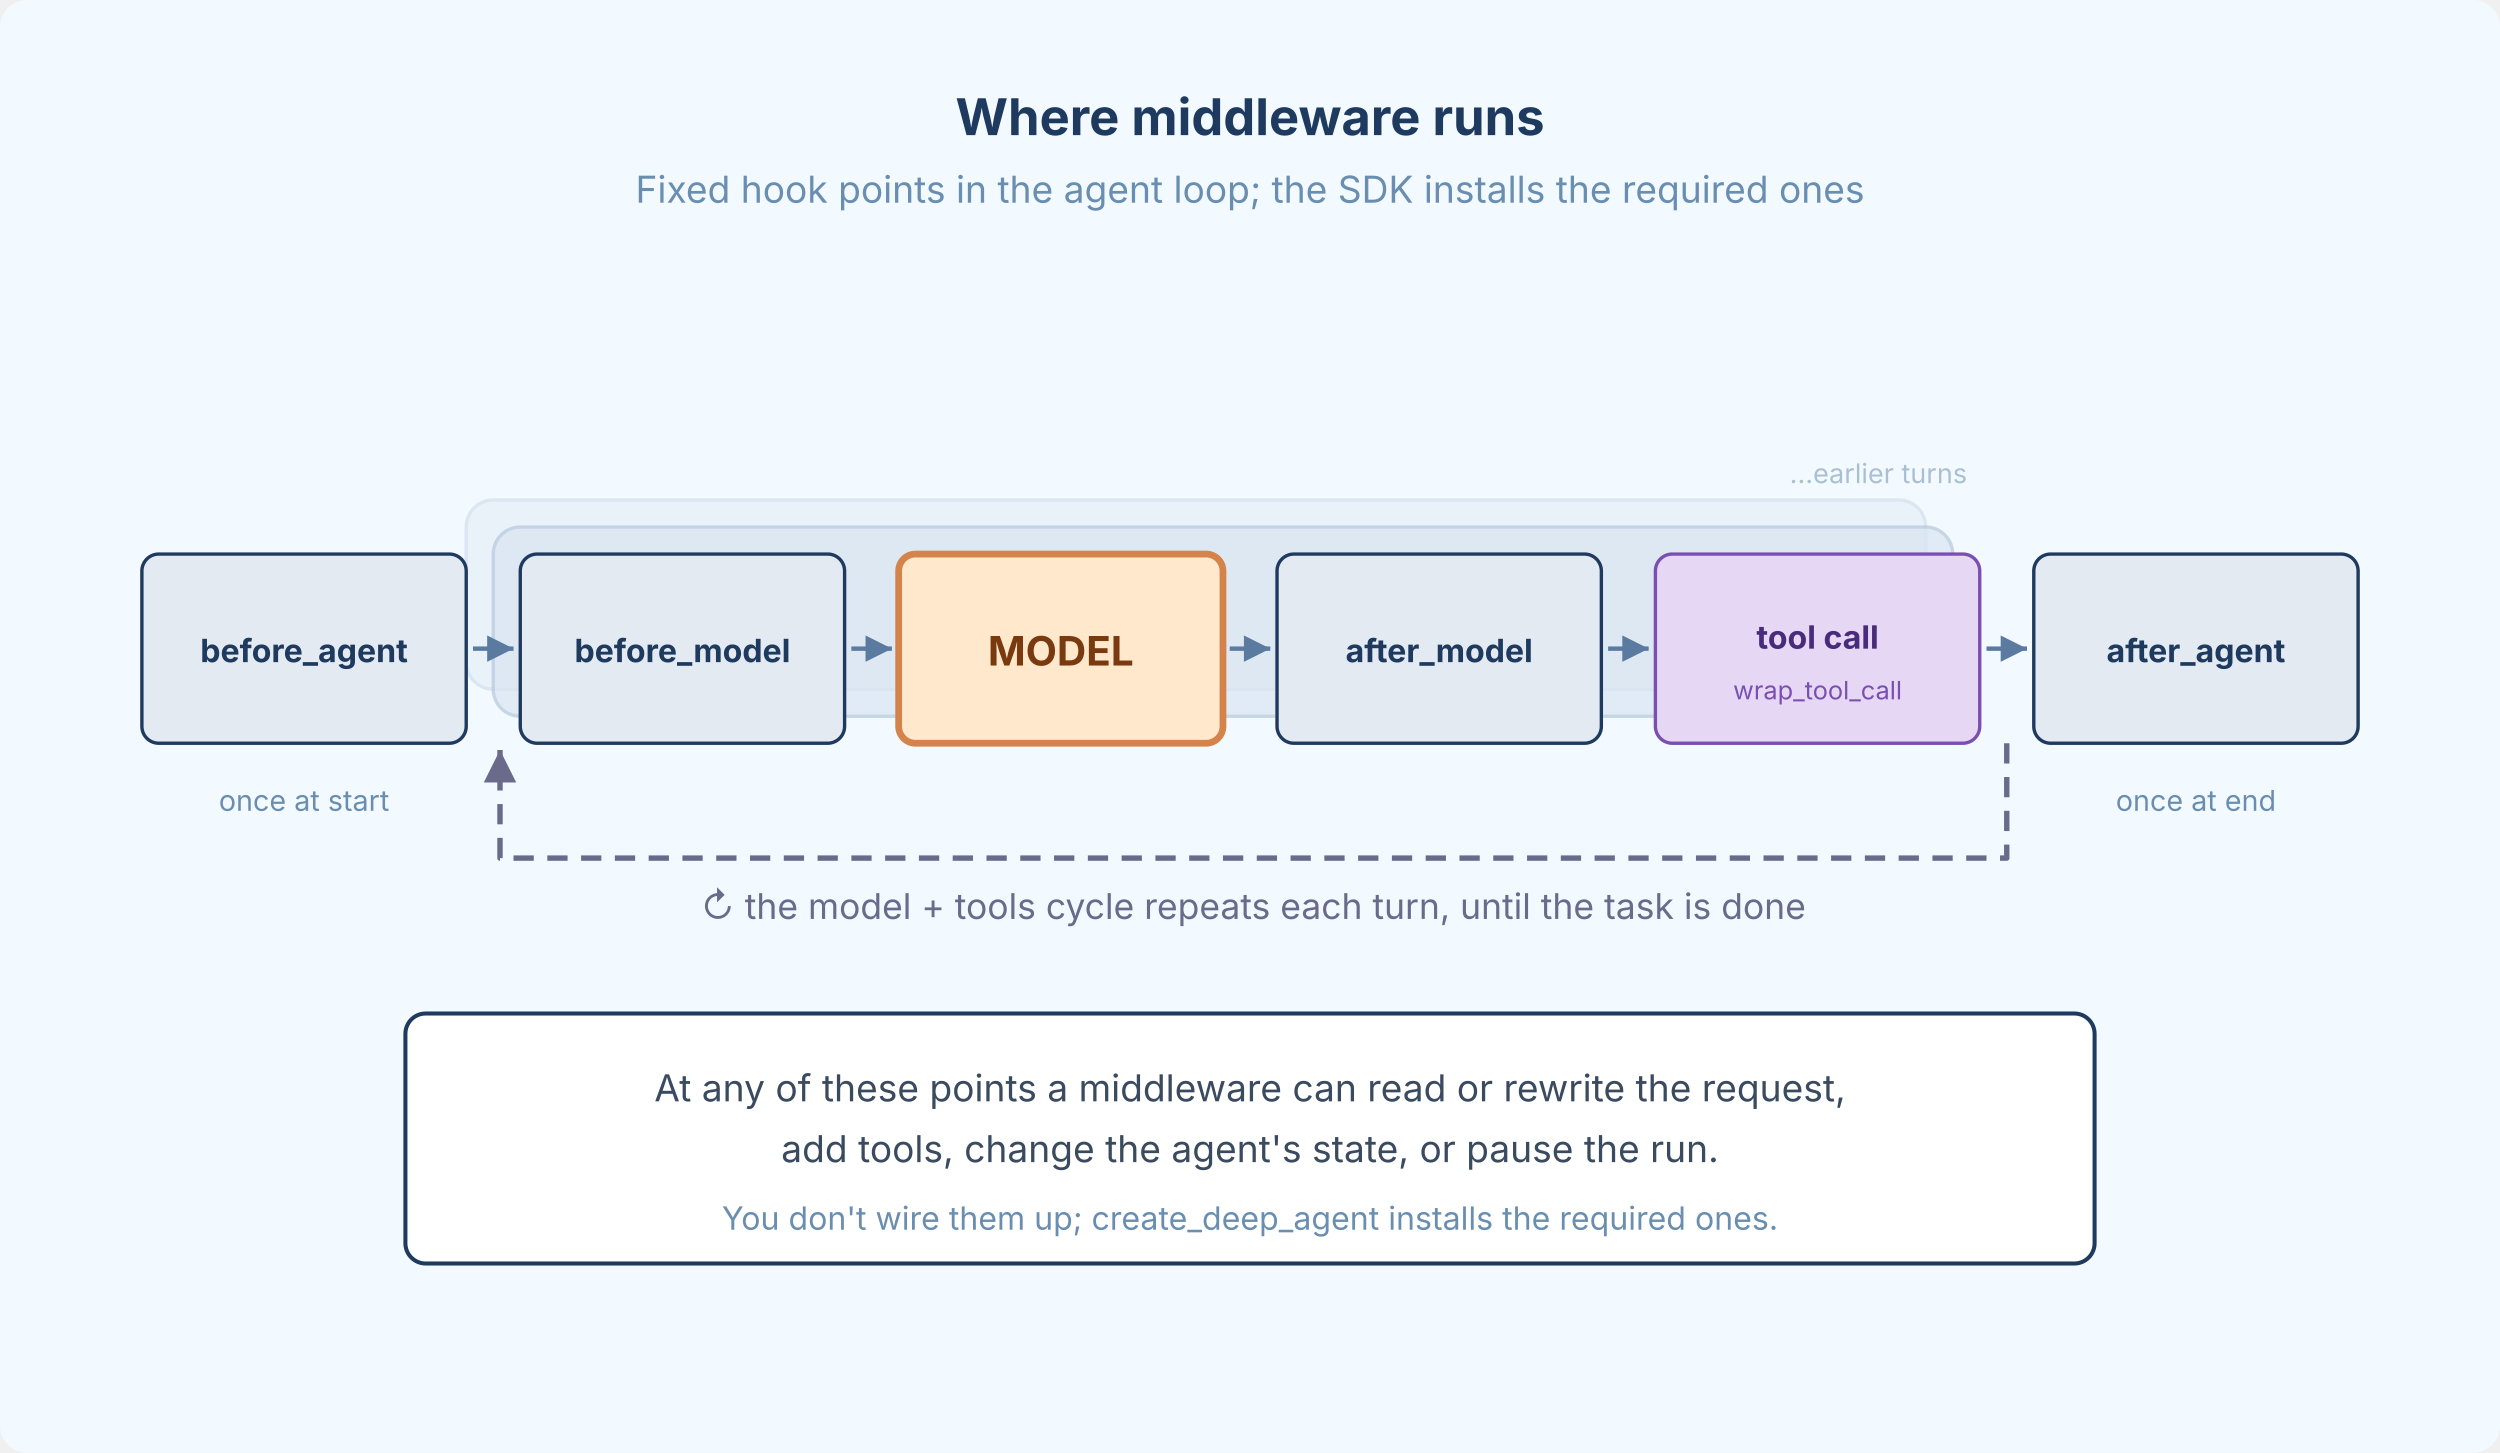
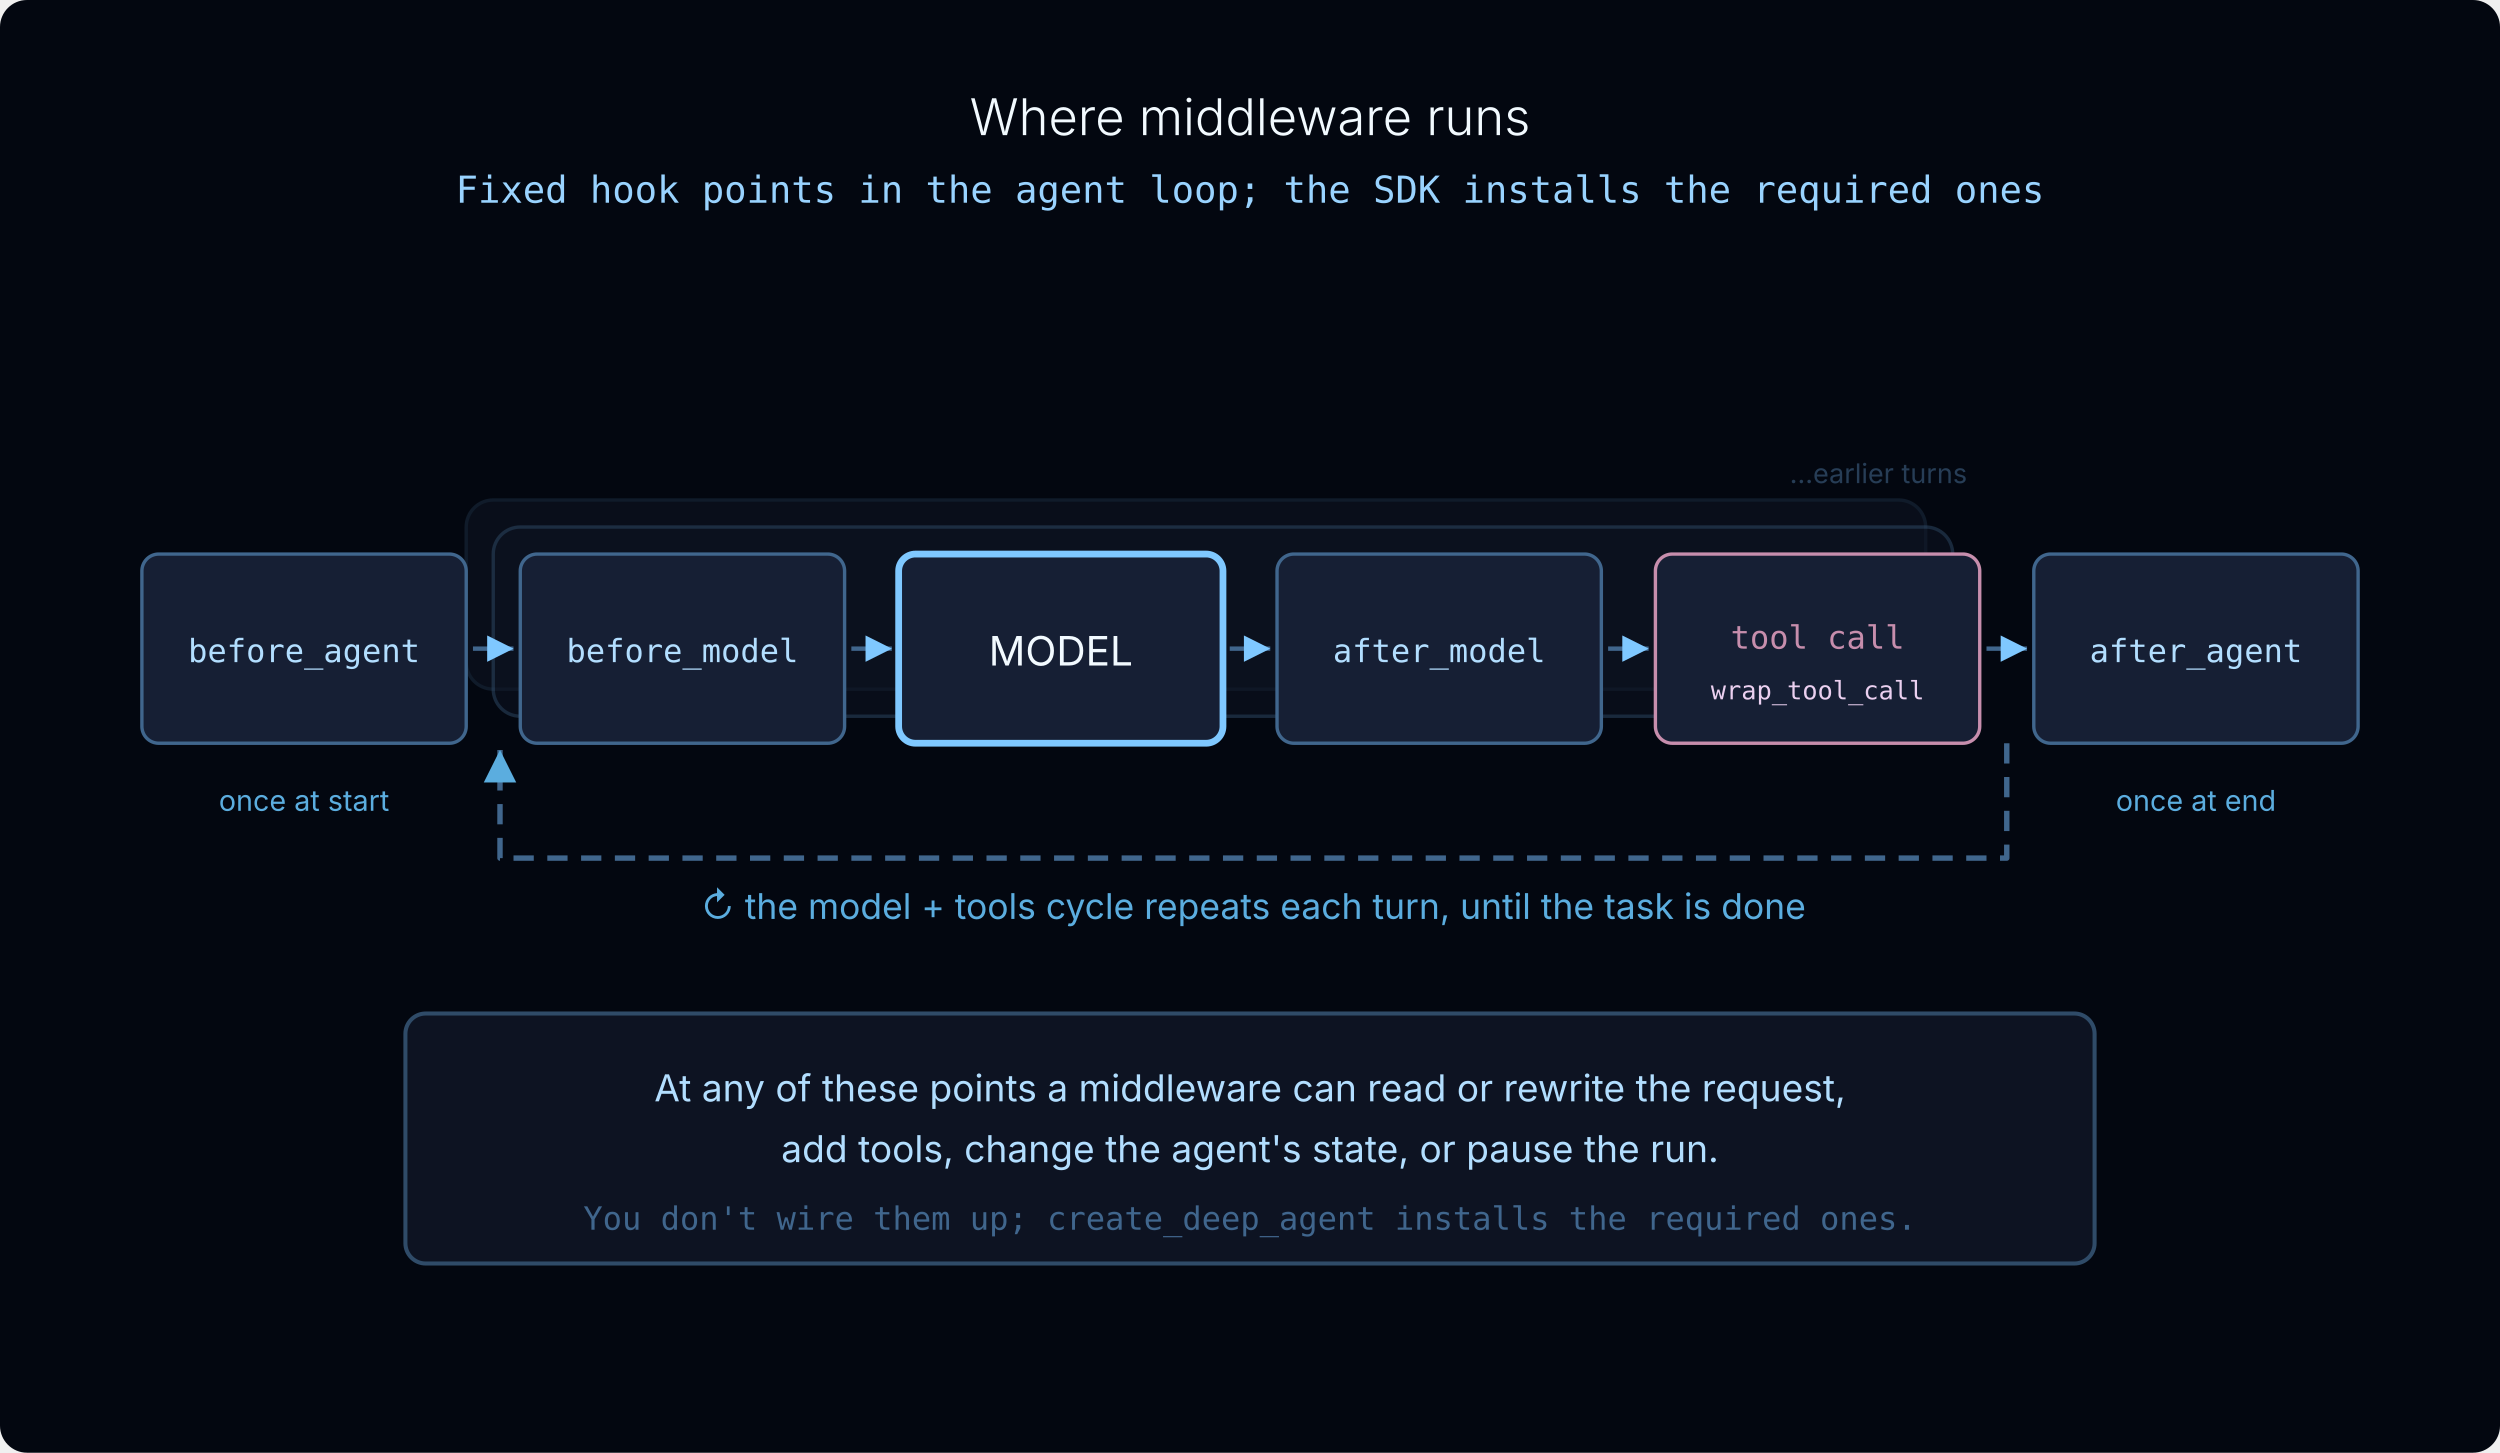
- <svg xmlns="http://www.w3.org/2000/svg" width="740" height="430" font-family="-apple-system, BlinkMacSystemFont, 'Segoe UI', sans-serif">
+ <svg xmlns="http://www.w3.org/2000/svg" width="740" height="430" font-family="'Inter', -apple-system, BlinkMacSystemFont, 'Segoe UI', sans-serif">
  <defs>
    <marker id="mw1-arr" markerWidth="8" markerHeight="8" refX="6" refY="3" orient="auto">
-       <path d="M0,0 L6,3 L0,6 Z" fill="#5A7A9F" />
+       <path d="M0,0 L6,3 L0,6 Z" fill="#7FC8FF" />
    </marker>
    <marker id="mw1-loop" markerWidth="9" markerHeight="9" refX="6" refY="3" orient="auto">
-       <path d="M0,0 L6,3 L0,6 Z" fill="#6A6A8A" />
+       <path d="M0,0 L6,3 L0,6 Z" fill="#5BADDF" />
    </marker>
  </defs>
-   <rect width="740" height="430" fill="#F2FAFF" rx="8" />
-   <text x="370" y="40" text-anchor="middle" font-size="15" font-weight="700" fill="#1E3A5F">Where middleware runs</text>
-   <text x="370" y="60" text-anchor="middle" font-size="11" fill="#6A8EB0">Fixed hook points in the agent loop; the SDK installs the required ones</text>
-   <rect x="138" y="148" width="432" height="56" rx="8" fill="#E2EAF4" stroke="#C2D2E4" stroke-width="1" opacity="0.5" />
-   <rect x="146" y="156" width="432" height="56" rx="8" fill="#D9E4F1" stroke="#B4C6DD" stroke-width="1" opacity="0.7" />
-   <text x="556" y="143" text-anchor="middle" font-size="8" fill="#9AB0C8" opacity="0.8">…earlier turns</text>
-   <rect x="42" y="164" width="96" height="56" rx="5" fill="#E3EAF2" stroke="#1E3A5F" stroke-width="1" />
-   <text x="90" y="196" text-anchor="middle" font-size="9.5" font-weight="700" fill="#1E3A5F">before_agent</text>
-   <rect x="154" y="164" width="96" height="56" rx="5" fill="#E3EAF2" stroke="#1E3A5F" stroke-width="1" />
-   <text x="202" y="196" text-anchor="middle" font-size="9.5" font-weight="700" fill="#1E3A5F">before_model</text>
-   <rect x="266" y="164" width="96" height="56" rx="5" fill="#FFE8CC" stroke="#D4834A" stroke-width="2" />
-   <text x="314" y="197" text-anchor="middle" font-size="12" font-weight="700" fill="#7A3A10">MODEL</text>
-   <rect x="378" y="164" width="96" height="56" rx="5" fill="#E3EAF2" stroke="#1E3A5F" stroke-width="1" />
-   <text x="426" y="196" text-anchor="middle" font-size="9.5" font-weight="700" fill="#1E3A5F">after_model</text>
-   <rect x="490" y="164" width="96" height="56" rx="5" fill="#E6D8F5" stroke="#7A4FB0" stroke-width="1" />
-   <text x="538" y="192" text-anchor="middle" font-size="9.5" font-weight="700" fill="#4A2A7A">tool call</text>
-   <text x="538" y="207" text-anchor="middle" font-size="7.5" fill="#7A4FB0">wrap_tool_call</text>
-   <rect x="602" y="164" width="96" height="56" rx="5" fill="#E3EAF2" stroke="#1E3A5F" stroke-width="1" />
-   <text x="650" y="196" text-anchor="middle" font-size="9.5" font-weight="700" fill="#1E3A5F">after_agent</text>
-   <line x1="140" y1="192" x2="152" y2="192" stroke="#5A7A9F" stroke-width="1.3" marker-end="url(#mw1-arr)" />
-   <line x1="252" y1="192" x2="264" y2="192" stroke="#5A7A9F" stroke-width="1.3" marker-end="url(#mw1-arr)" />
-   <line x1="364" y1="192" x2="376" y2="192" stroke="#5A7A9F" stroke-width="1.3" marker-end="url(#mw1-arr)" />
-   <line x1="476" y1="192" x2="488" y2="192" stroke="#5A7A9F" stroke-width="1.3" marker-end="url(#mw1-arr)" />
-   <line x1="588" y1="192" x2="600" y2="192" stroke="#5A7A9F" stroke-width="1.3" marker-end="url(#mw1-arr)" />
-   <text x="90" y="240" text-anchor="middle" font-size="8.5" fill="#6A8EB0">once at start</text>
-   <text x="650" y="240" text-anchor="middle" font-size="8.5" fill="#6A8EB0">once at end</text>
-   <path d="M594 220 L594 254 L148 254 L148 222" fill="none" stroke="#6A6A8A" stroke-width="1.6" stroke-linejoin="round" stroke-dasharray="6,4" marker-end="url(#mw1-loop)" />
-   <text x="371" y="272" text-anchor="middle" font-size="10.5" fill="#6A6A8A">↻  the model + tools cycle repeats each turn, until the task is done</text>
-   <rect x="120" y="300" width="500" height="74" rx="6" fill="white" stroke="#1E3A5F" stroke-width="1.2" />
-   <text x="370" y="326" text-anchor="middle" font-size="11" fill="#3A4A5F">At any of these points a middleware can read or rewrite the request,</text>
-   <text x="370" y="344" text-anchor="middle" font-size="11" fill="#3A4A5F">add tools, change the agent's state, or pause the run.</text>
-   <text x="370" y="364" text-anchor="middle" font-size="9.5" fill="#6A8EB0">You don't wire them up; create_deep_agent installs the required ones.</text>
+   <rect width="740" height="430" fill="#030710" rx="8" />
+   <text x="370" y="40" text-anchor="middle" font-size="15" font-weight="300" fill="#F2FAFF">Where middleware runs</text>
+   <text x="370" y="60" text-anchor="middle" font-size="11" fill="#99D3FF" font-family="'IBM Plex Mono', ui-monospace, SFMono-Regular, Menlo, Consolas, monospace">Fixed hook points in the agent loop; the SDK installs the required ones</text>
+   <rect x="138" y="148" width="432" height="56" rx="8" fill="#161F34" stroke="#2F4B68" stroke-width="1" opacity="0.3" />
+   <rect x="146" y="156" width="432" height="56" rx="8" fill="#0D1322" stroke="#2F4B68" stroke-width="1" opacity="0.5" />
+   <text x="556" y="143" text-anchor="middle" font-size="8" fill="#2F4B68" opacity="0.8">…earlier turns</text>
+   <rect x="42" y="164" width="96" height="56" rx="5" fill="#161F34" stroke="#40668D" stroke-width="1" />
+   <text x="90" y="196" text-anchor="middle" font-size="9.5" font-weight="400" fill="#B2DEFF" font-family="'IBM Plex Mono', ui-monospace, SFMono-Regular, Menlo, Consolas, monospace">before_agent</text>
+   <rect x="154" y="164" width="96" height="56" rx="5" fill="#161F34" stroke="#40668D" stroke-width="1" />
+   <text x="202" y="196" text-anchor="middle" font-size="9.5" font-weight="400" fill="#B2DEFF" font-family="'IBM Plex Mono', ui-monospace, SFMono-Regular, Menlo, Consolas, monospace">before_model</text>
+   <rect x="266" y="164" width="96" height="56" rx="5" fill="#161F34" stroke="#7FC8FF" stroke-width="2" />
+   <text x="314" y="197" text-anchor="middle" font-size="12" font-weight="400" fill="#F2FAFF">MODEL</text>
+   <rect x="378" y="164" width="96" height="56" rx="5" fill="#161F34" stroke="#40668D" stroke-width="1" />
+   <text x="426" y="196" text-anchor="middle" font-size="9.5" font-weight="400" fill="#B2DEFF" font-family="'IBM Plex Mono', ui-monospace, SFMono-Regular, Menlo, Consolas, monospace">after_model</text>
+   <rect x="490" y="164" width="96" height="56" rx="5" fill="#161F34" stroke="#C78EAD" stroke-width="1" />
+   <text x="538" y="192" text-anchor="middle" font-size="9.5" font-weight="400" fill="#C78EAD" font-family="'IBM Plex Mono', ui-monospace, SFMono-Regular, Menlo, Consolas, monospace">tool call</text>
+   <text x="538" y="207" text-anchor="middle" font-size="7.5" fill="#EBD0F0" font-family="'IBM Plex Mono', ui-monospace, SFMono-Regular, Menlo, Consolas, monospace">wrap_tool_call</text>
+   <rect x="602" y="164" width="96" height="56" rx="5" fill="#161F34" stroke="#40668D" stroke-width="1" />
+   <text x="650" y="196" text-anchor="middle" font-size="9.5" font-weight="400" fill="#B2DEFF" font-family="'IBM Plex Mono', ui-monospace, SFMono-Regular, Menlo, Consolas, monospace">after_agent</text>
+   <line x1="140" y1="192" x2="152" y2="192" stroke="#40668D" stroke-width="1.3" marker-end="url(#mw1-arr)" />
+   <line x1="252" y1="192" x2="264" y2="192" stroke="#40668D" stroke-width="1.3" marker-end="url(#mw1-arr)" />
+   <line x1="364" y1="192" x2="376" y2="192" stroke="#40668D" stroke-width="1.3" marker-end="url(#mw1-arr)" />
+   <line x1="476" y1="192" x2="488" y2="192" stroke="#40668D" stroke-width="1.3" marker-end="url(#mw1-arr)" />
+   <line x1="588" y1="192" x2="600" y2="192" stroke="#40668D" stroke-width="1.3" marker-end="url(#mw1-arr)" />
+   <text x="90" y="240" text-anchor="middle" font-size="8.5" fill="#5BADDF">once at start</text>
+   <text x="650" y="240" text-anchor="middle" font-size="8.5" fill="#5BADDF">once at end</text>
+   <path d="M594 220 L594 254 L148 254 L148 222" fill="none" stroke="#40668D" stroke-width="1.6" stroke-linejoin="round" stroke-dasharray="6,4" marker-end="url(#mw1-loop)" />
+   <text x="371" y="272" text-anchor="middle" font-size="10.5" fill="#5BADDF">↻  the model + tools cycle repeats each turn, until the task is done</text>
+   <rect x="120" y="300" width="500" height="74" rx="6" fill="#0D1322" stroke="#2F4B68" stroke-width="1.2" />
+   <text x="370" y="326" text-anchor="middle" font-size="11" fill="#B2DEFF">At any of these points a middleware can read or rewrite the request,</text>
+   <text x="370" y="344" text-anchor="middle" font-size="11" fill="#B2DEFF">add tools, change the agent's state, or pause the run.</text>
+   <text x="370" y="364" text-anchor="middle" font-size="9.5" fill="#40668D" font-family="'IBM Plex Mono', ui-monospace, SFMono-Regular, Menlo, Consolas, monospace">You don't wire them up; create_deep_agent installs the required ones.</text>
</svg>
